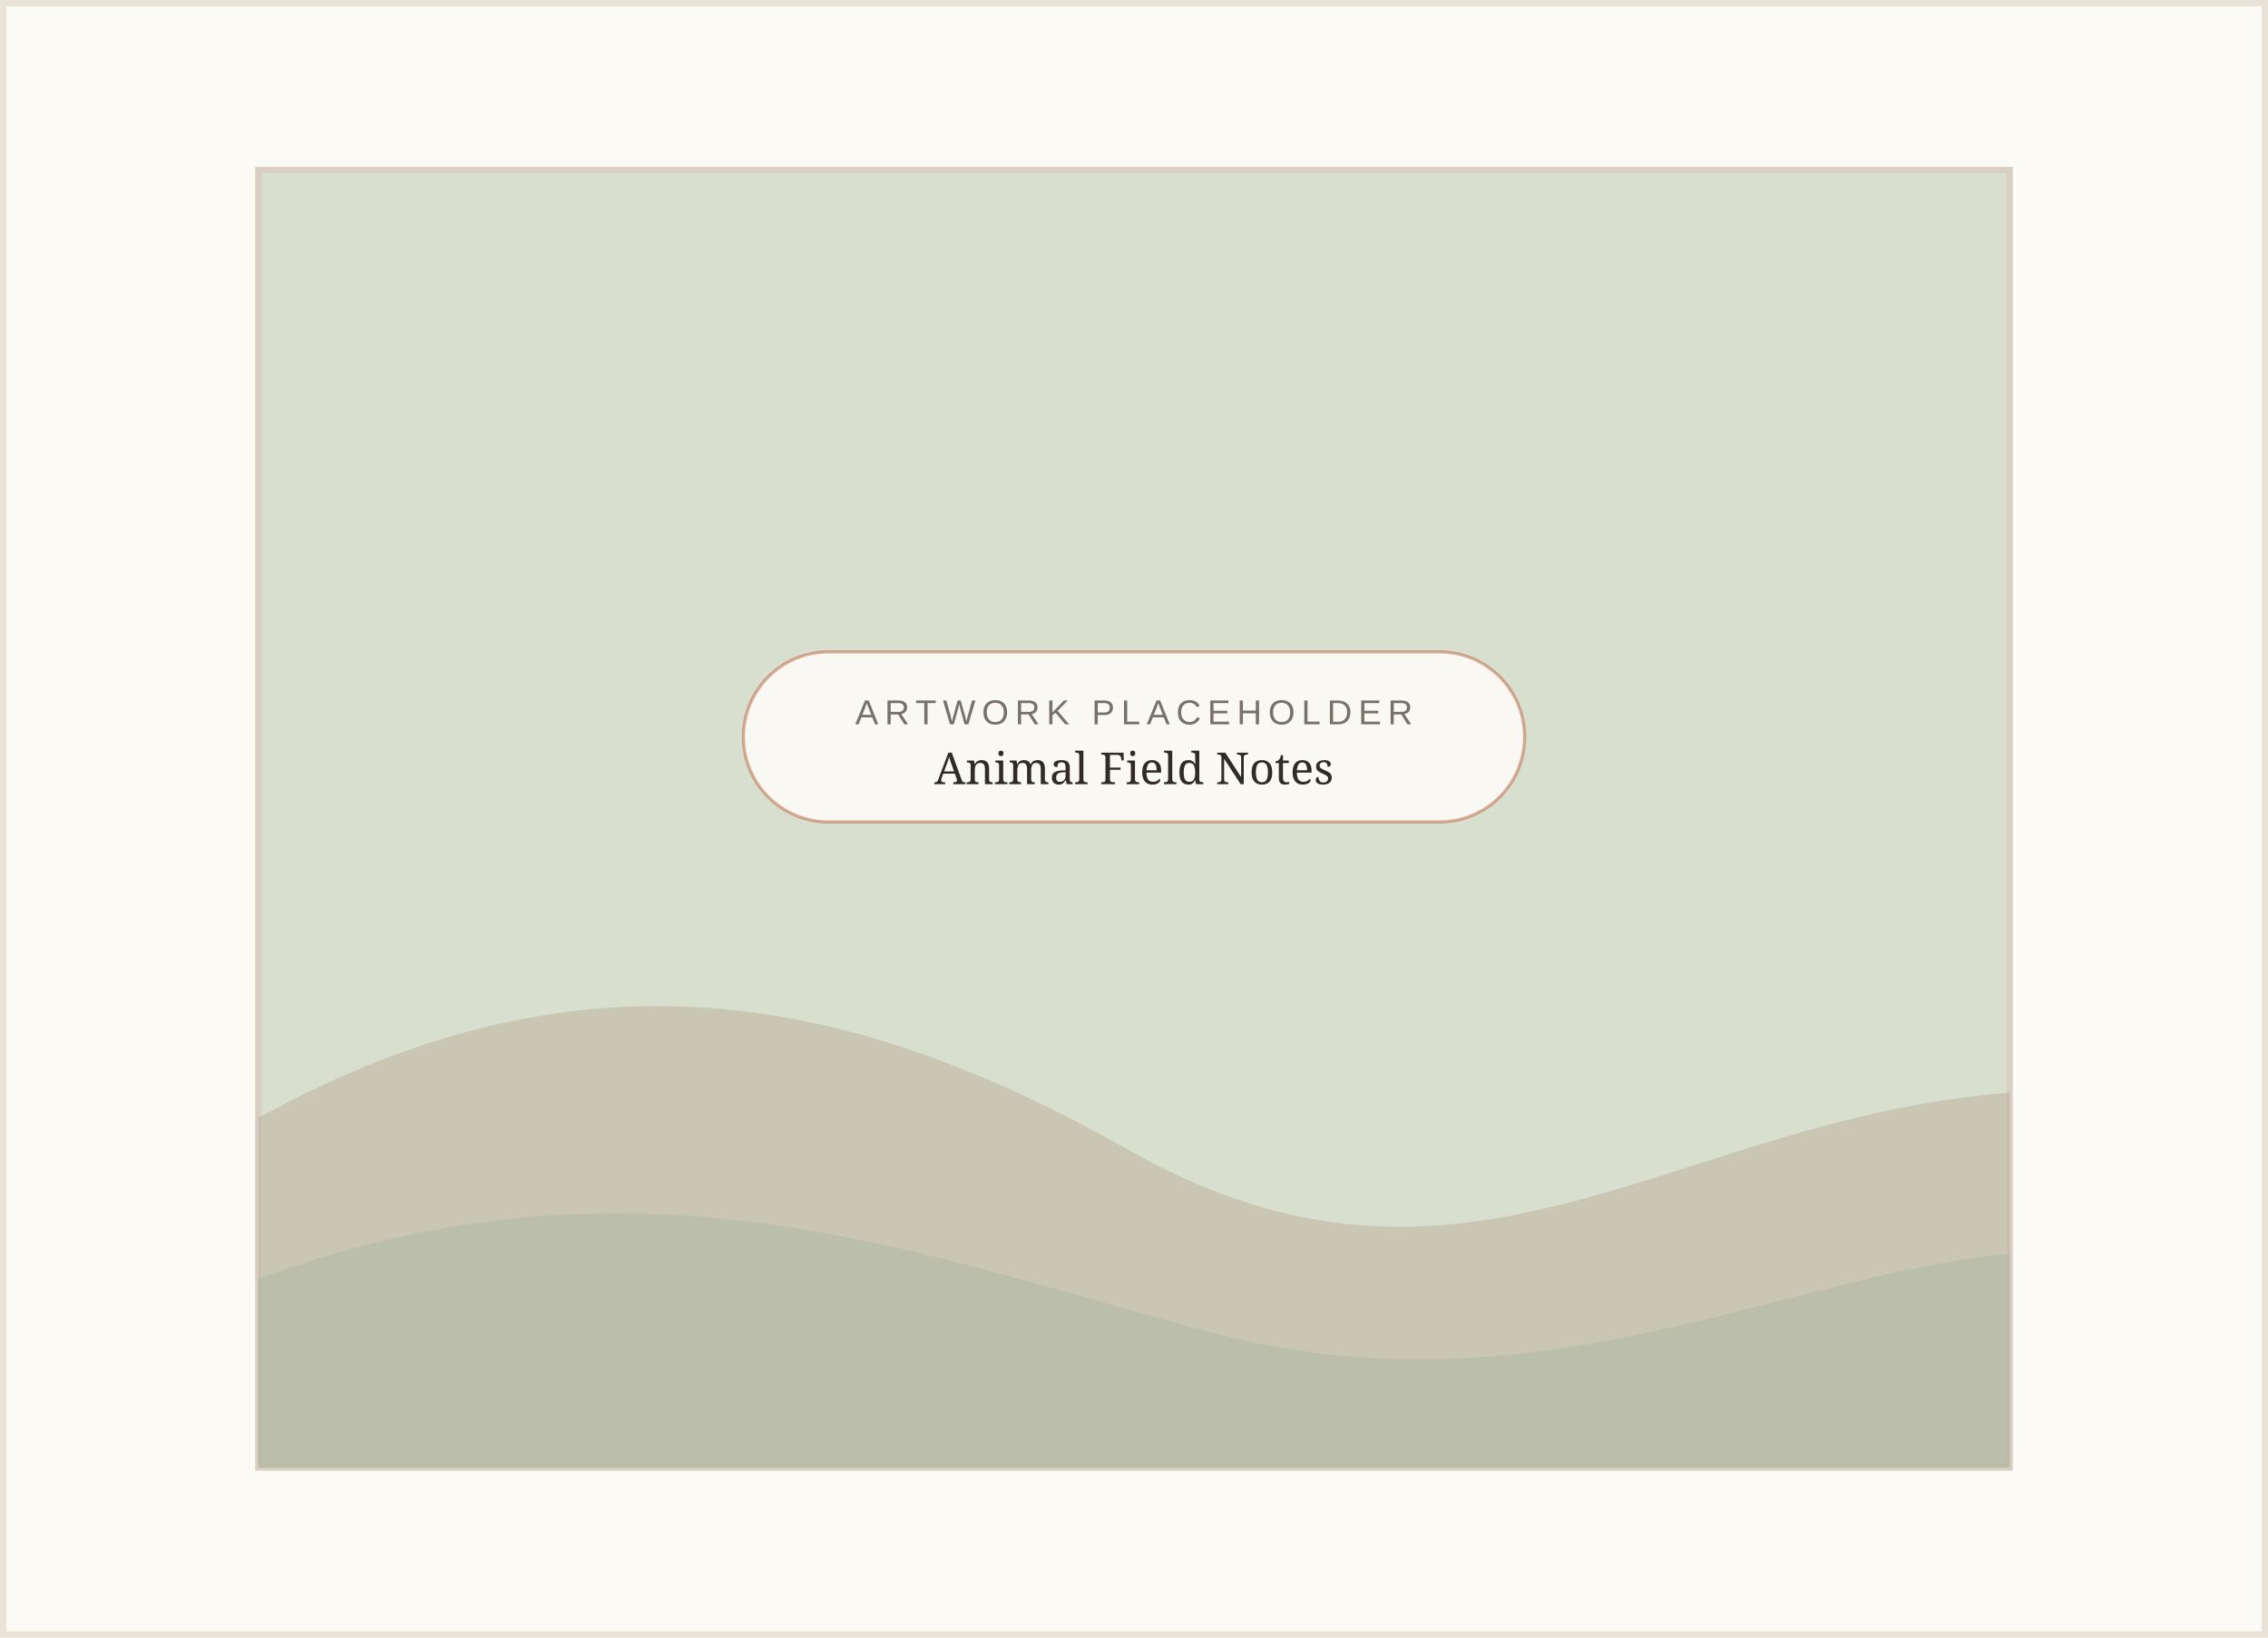
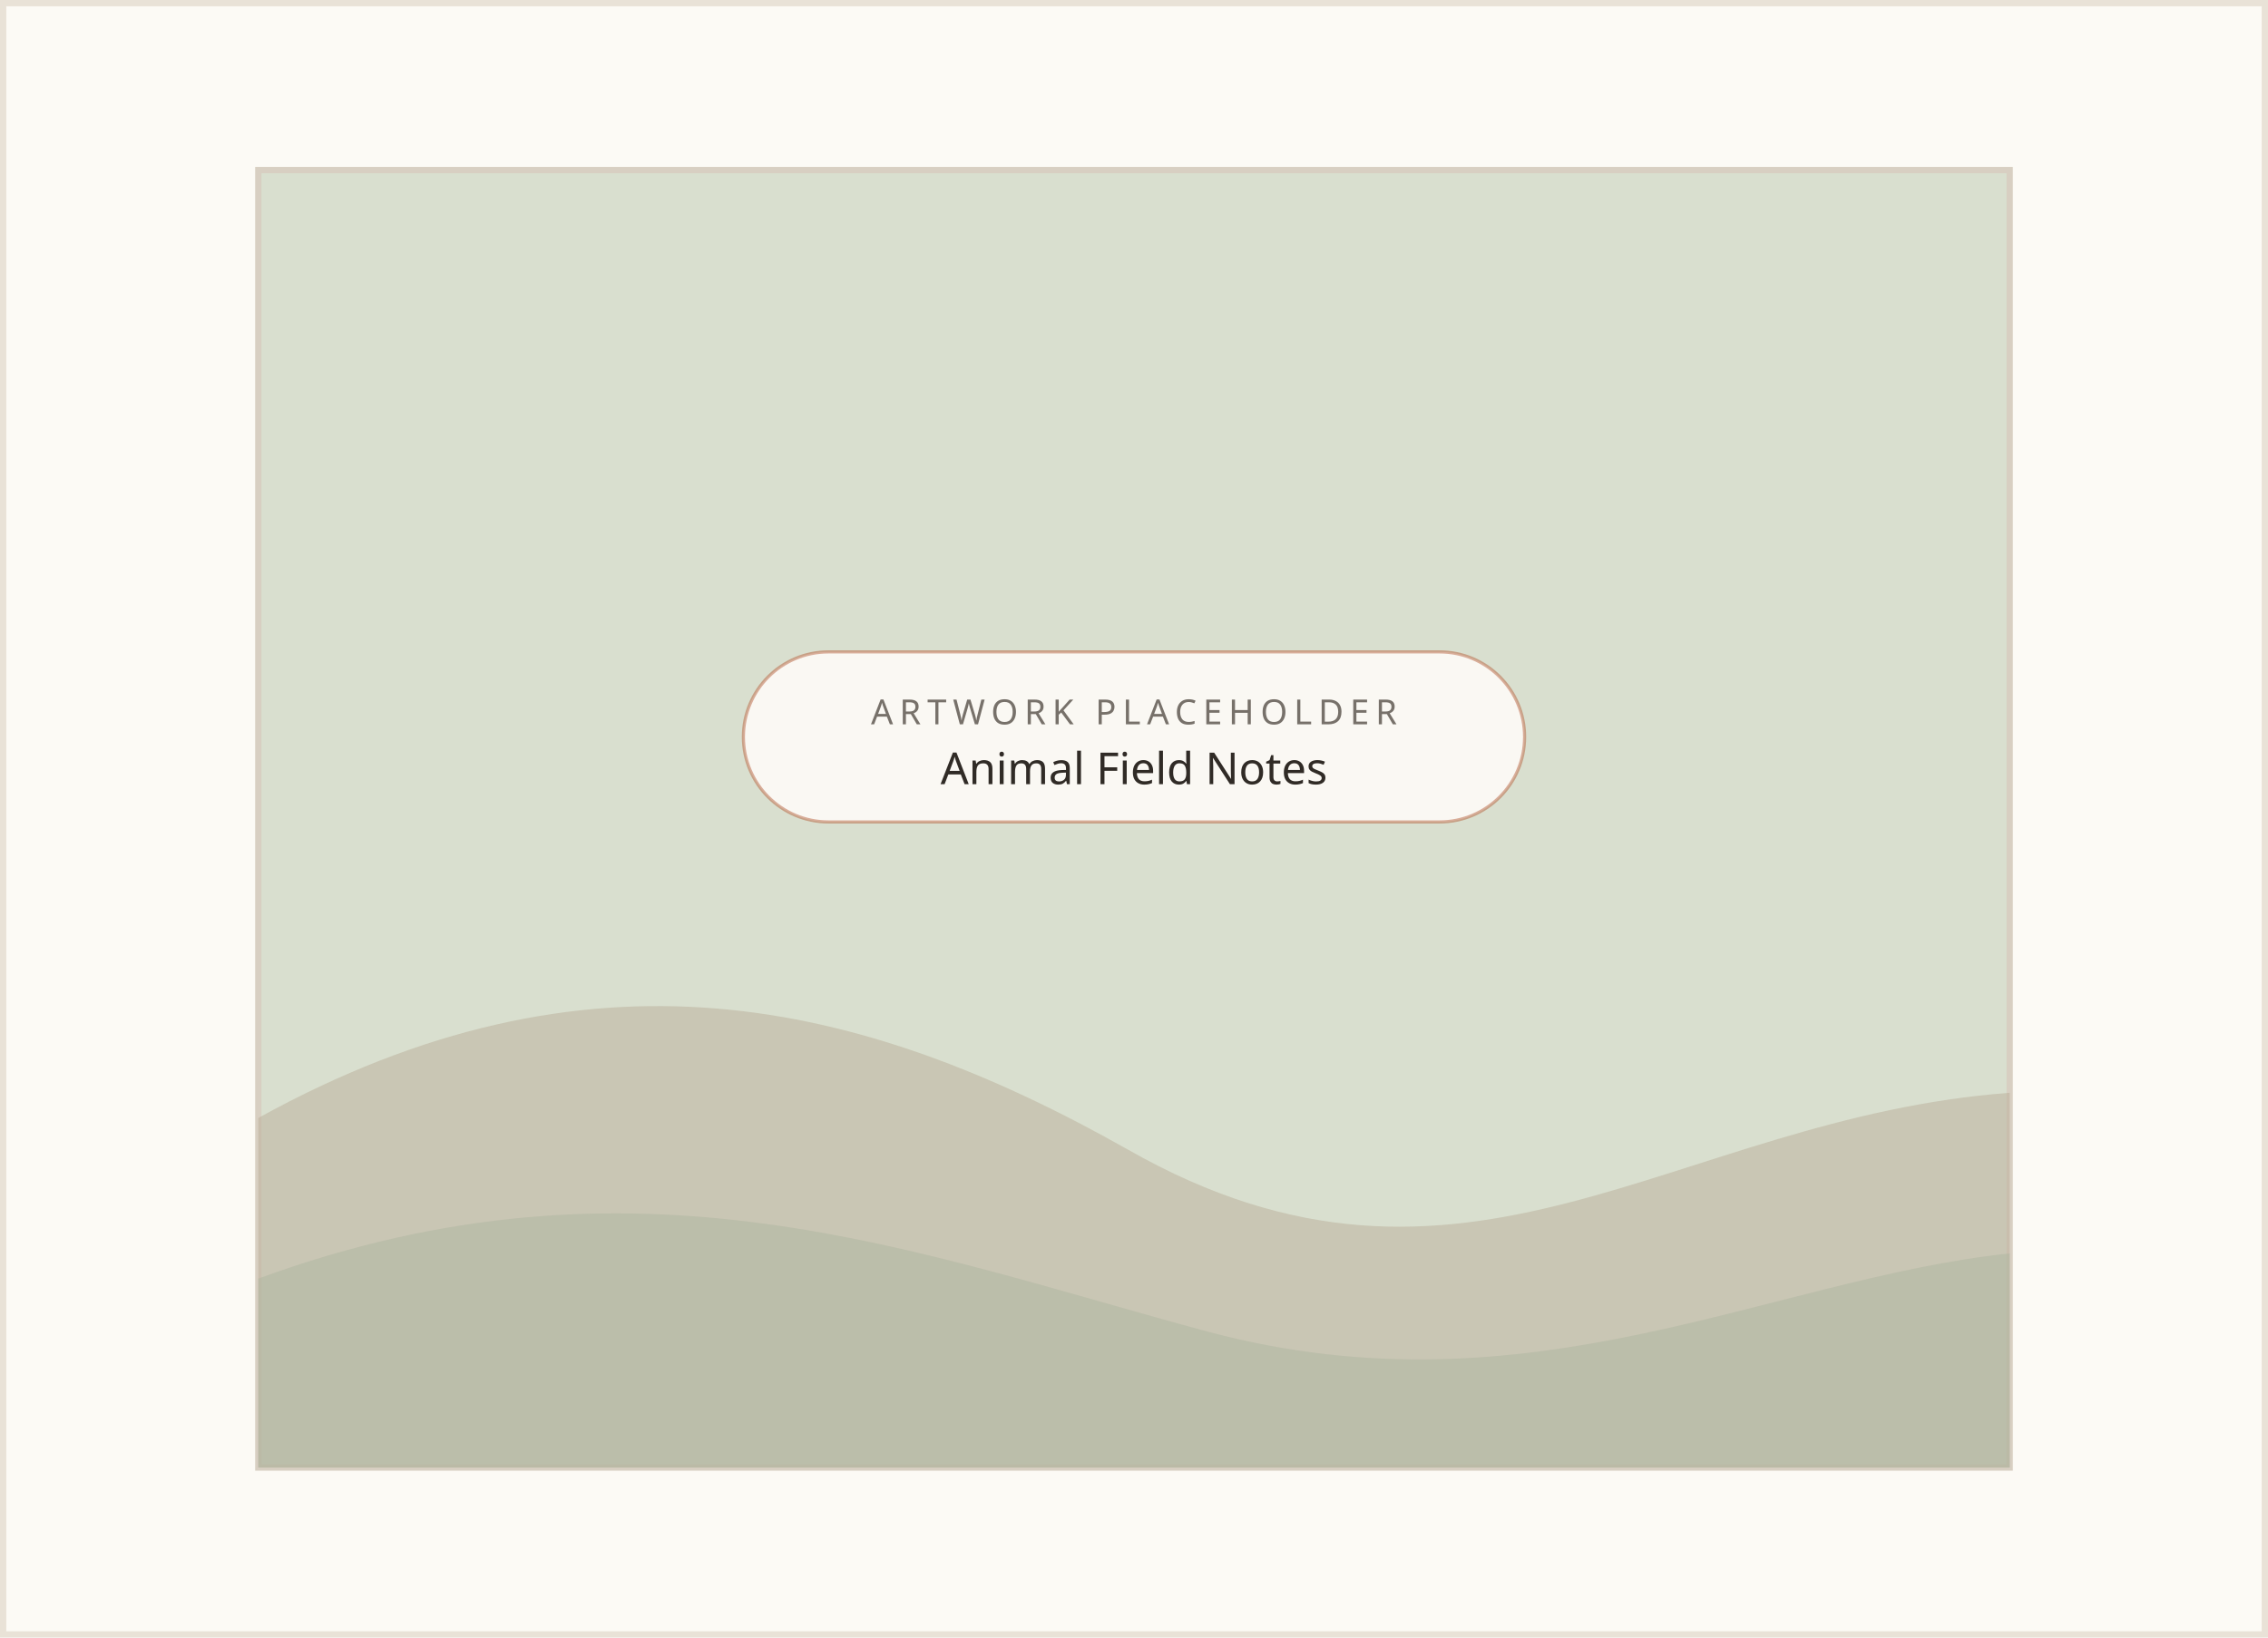
<svg xmlns="http://www.w3.org/2000/svg" viewBox="0 0 720 520" role="img" aria-label="Animal Field Notes artwork placeholder">
  <rect x="1" y="1" width="718" height="518" fill="#fcfaf5" stroke="#e9e2d7" stroke-width="2" />
  <rect x="82" y="54" width="556" height="412" fill="#d9dfcf" stroke="#d8cfc2" stroke-width="2" />
  <path d="M82 355c105-58 191-38 276 10 107 61 173-10 280-18v119H82Z" fill="#b7ab96" opacity=".48" />
  <path d="M82 406c120-44 209-8 302 17 102 27 178-17 254-25v68H82Z" fill="#aeb5a0" opacity=".5" />
  <rect x="236" y="207" width="248" height="54" rx="27" fill="#fcfaf5" fill-opacity=".94" stroke="#b45d36" stroke-opacity=".48" />
-   <text x="360" y="230" text-anchor="middle" font-family="Arial,sans-serif" font-size="11" letter-spacing="2" fill="#77716a">ARTWORK PLACEHOLDER</text>
-   <text x="360" y="249" text-anchor="middle" font-family="Georgia,serif" font-size="14" fill="#302b26">Animal Field Notes</text>
+   <text x="360" y="230" text-anchor="middle" font-family="Nunito, sans-serif" font-size="11" letter-spacing="2" fill="#77716a">ARTWORK PLACEHOLDER</text>
+   <text x="360" y="249" text-anchor="middle" font-family="Nunito, sans-serif" font-size="14" fill="#302b26">Animal Field Notes</text>
</svg>
